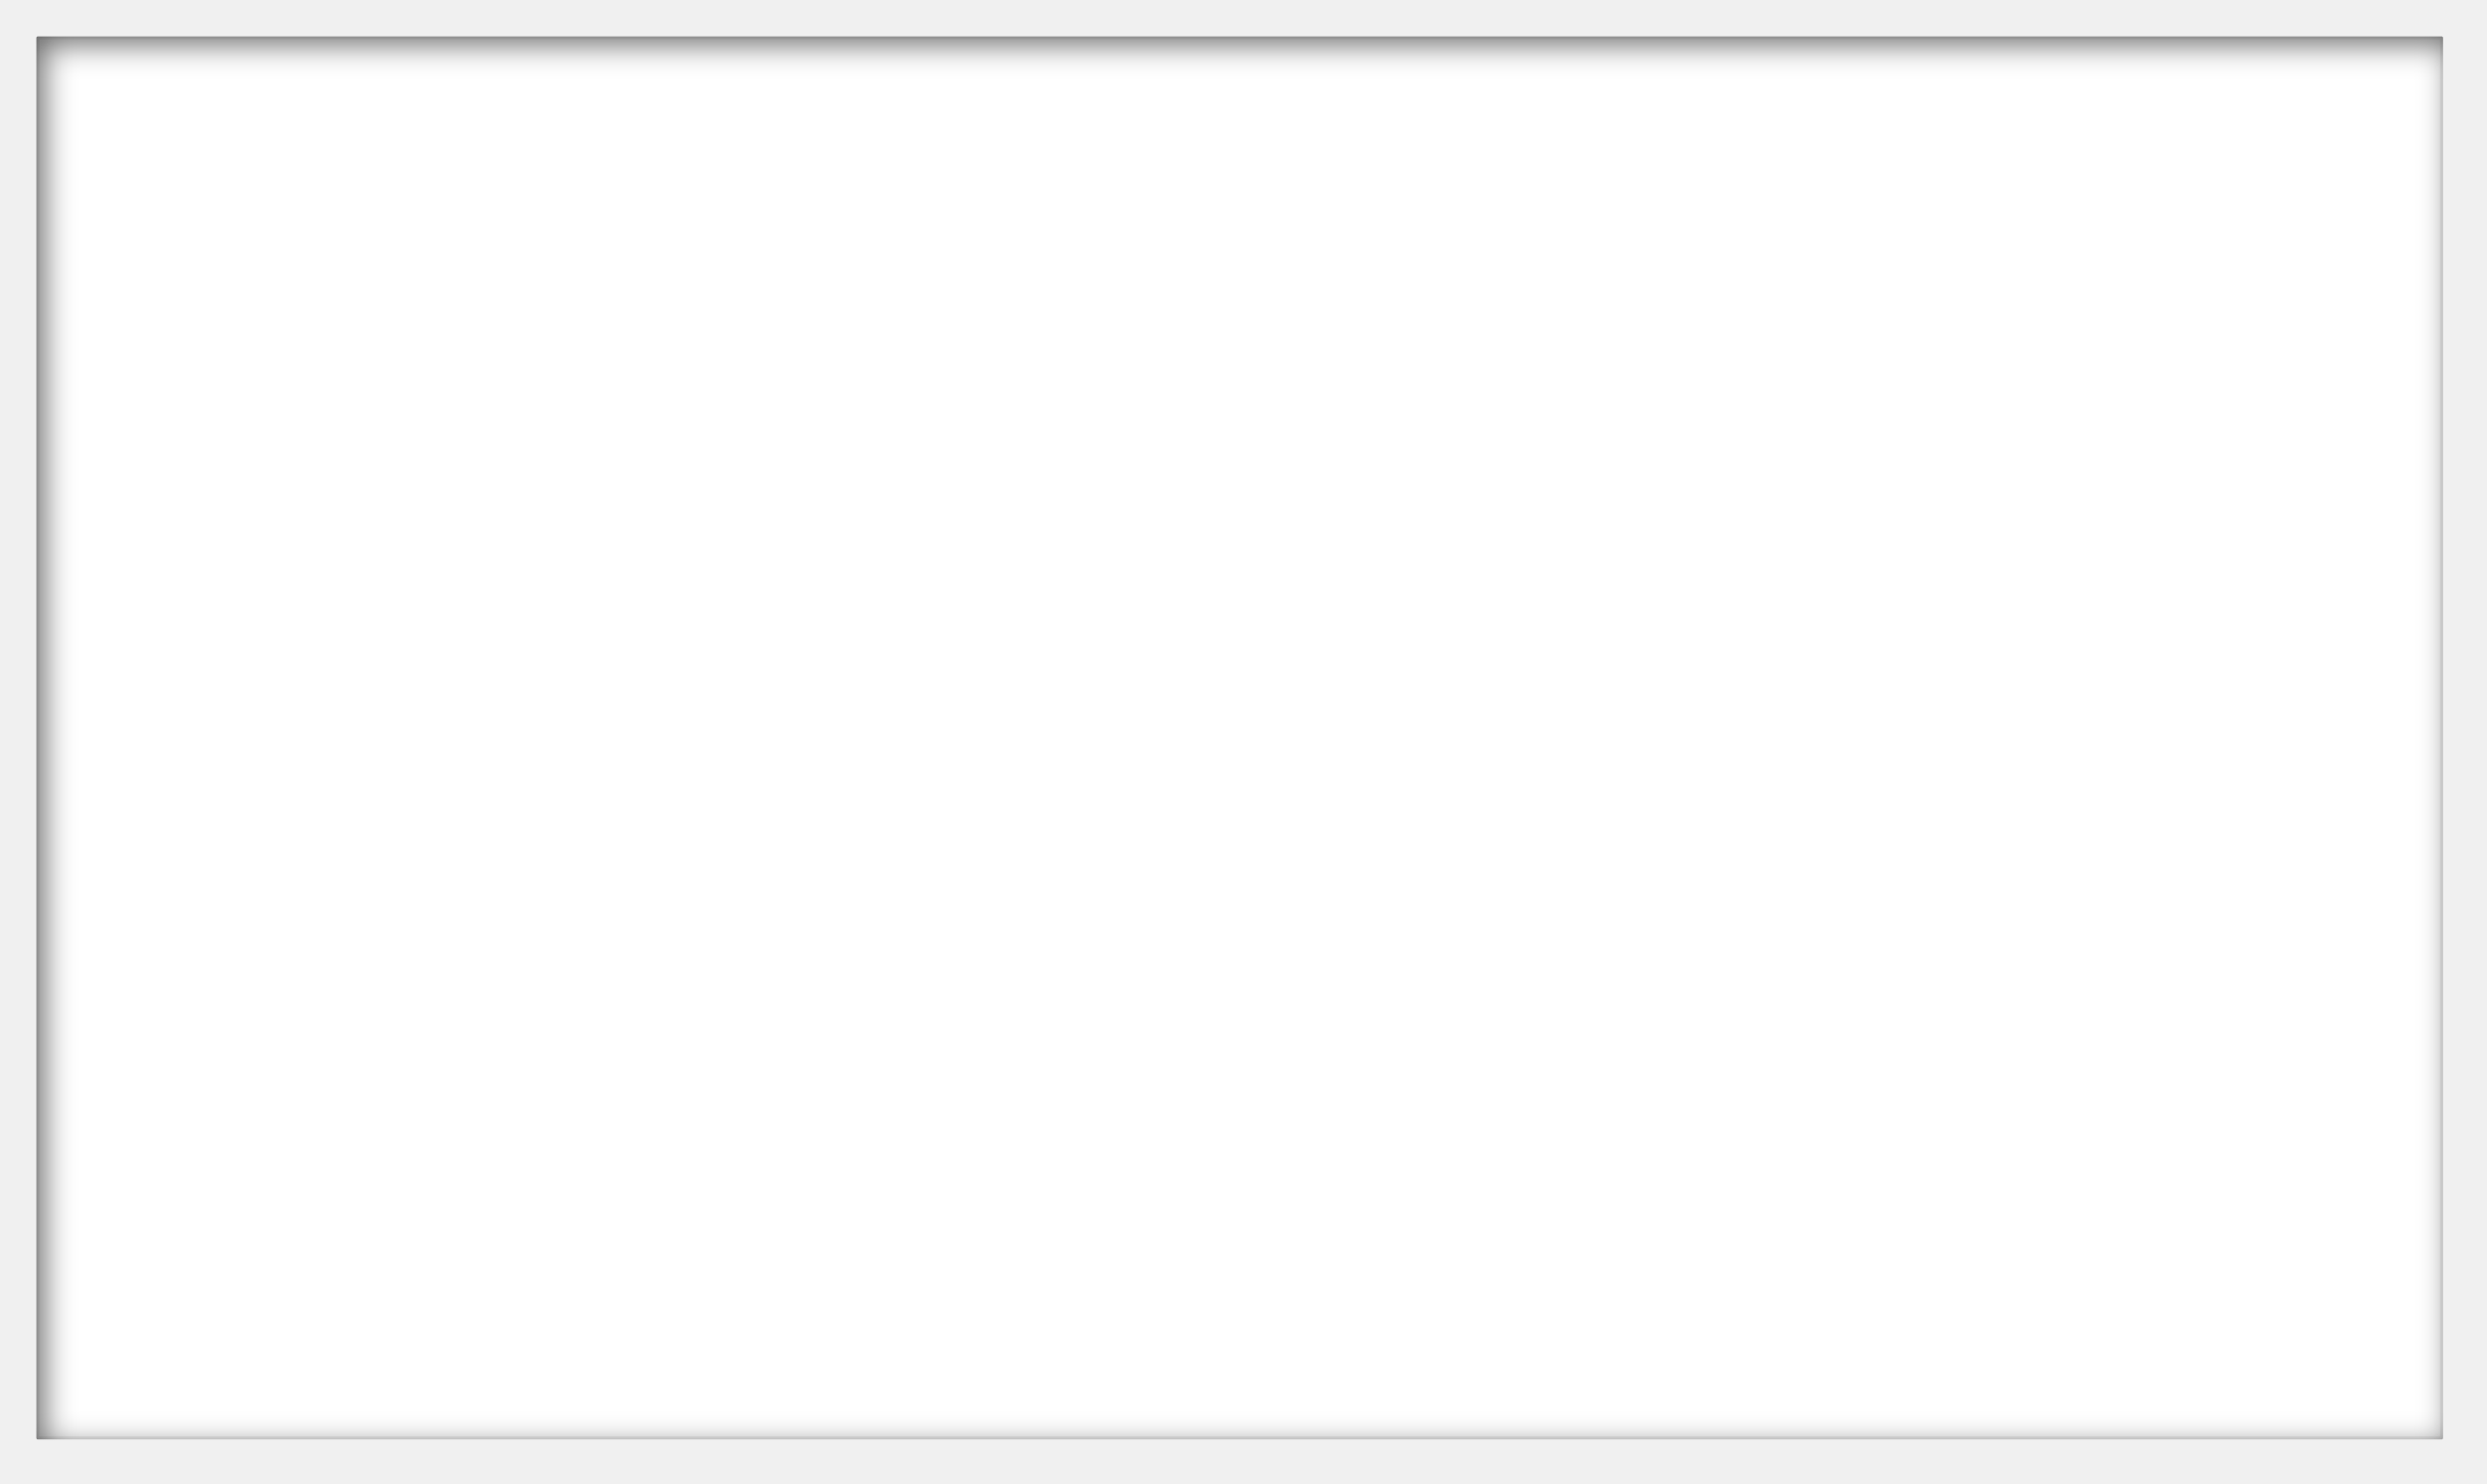
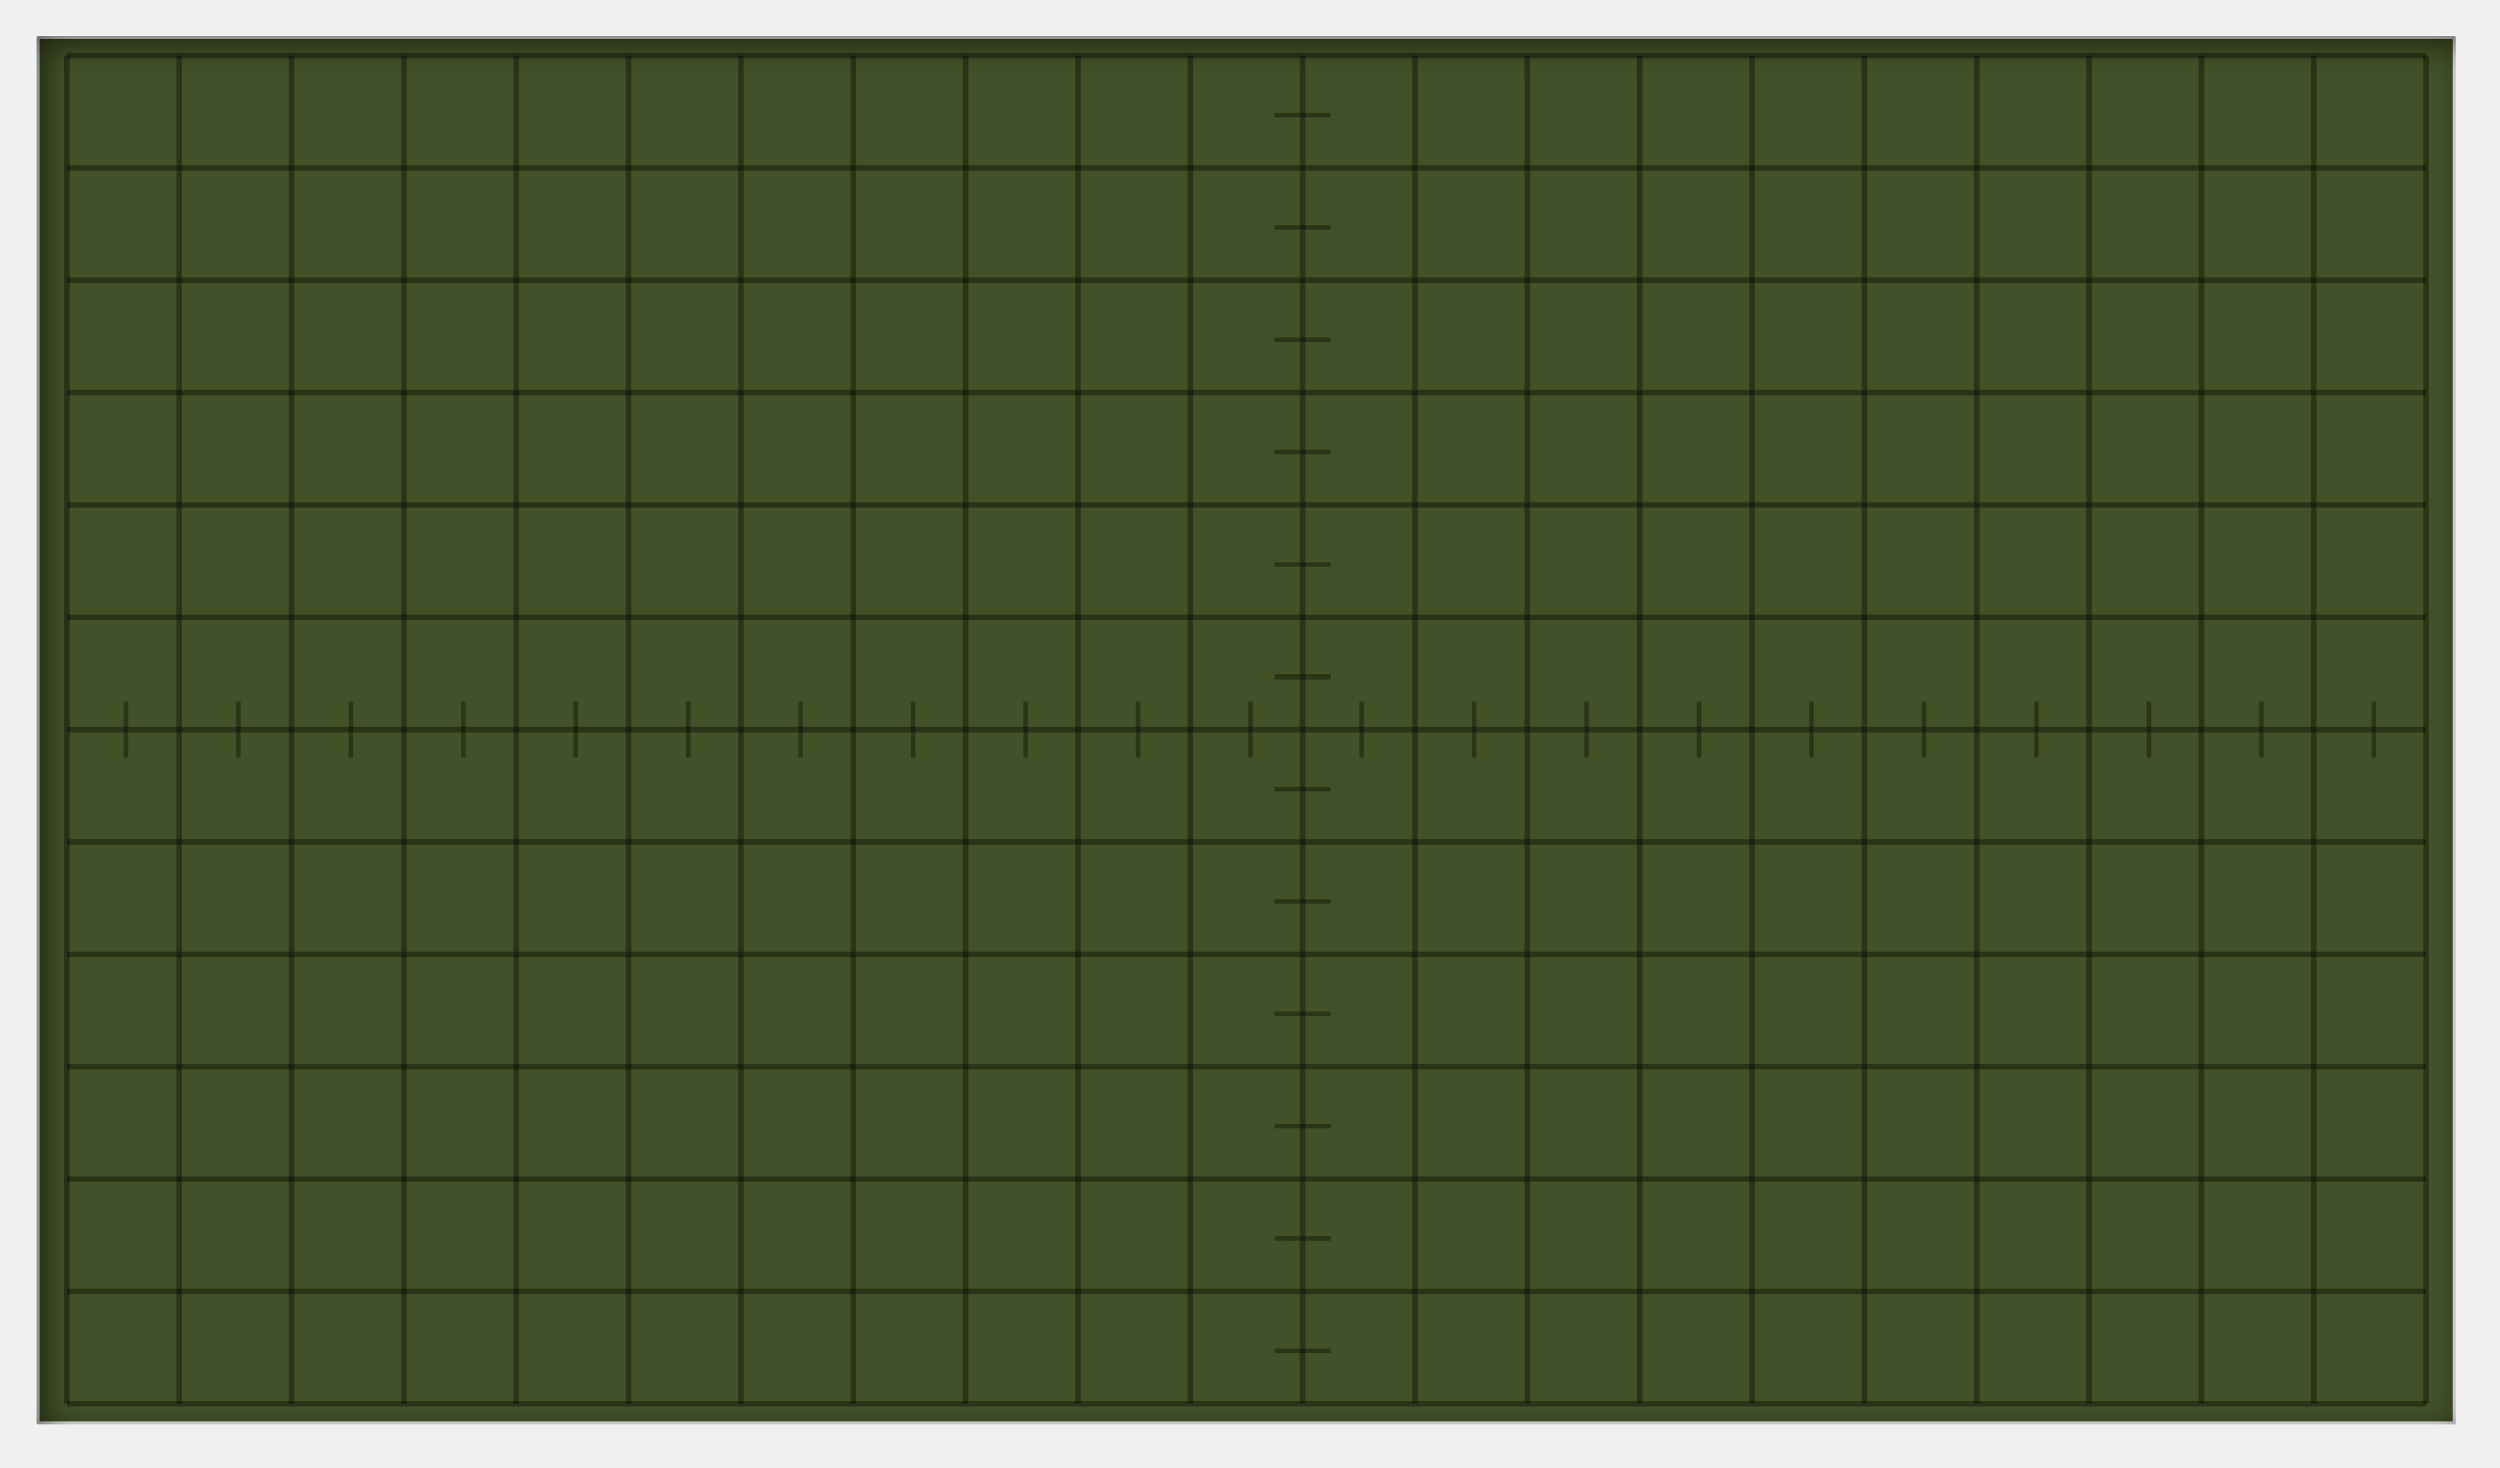
- <svg xmlns="http://www.w3.org/2000/svg" width="234.68" height="140" version="1.1" viewBox="0 0 62.092 37.042">
+ <svg xmlns="http://www.w3.org/2000/svg" width="222.54" height="130.66" version="1.1" viewBox="0 0 58.879 34.572">
  <defs>
    <filter id="filter1566" x="-.016" y="-.027" width="1.035" height="1.06" color-interpolation-filters="sRGB">
      <feFlood flood-color="rgb(0,0,0)" flood-opacity=".592" result="flood" />
      <feComposite in="flood" in2="SourceGraphic" operator="out" result="composite1" />
      <feGaussianBlur in="composite1" result="blur" stdDeviation="0.4" />
      <feOffset dx="0.2" dy="0.2" result="offset" />
      <feComposite in="offset" in2="SourceGraphic" operator="atop" result="composite2" />
    </filter>
  </defs>
-   <rect transform="matrix(.94587 0 0 .94587 -4.9918 -7.6391)" x="6.276" y="9.076" width="63.448" height="36.963" fill="#fff" filter="url(#filter1566)" stroke="#efefef" stroke-linejoin="round" stroke-width=".079" />
+   <rect transform="matrix(.89692 0 0 .88279 -4.7334 -7.1297)" x="6.276" y="9.076" width="63.448" height="36.963" fill="#425127" filter="url(#filter1566)" stroke="#efefef" stroke-linejoin="round" stroke-width=".079" />
+   <g fill="none" stroke="#000">
+     <g transform="matrix(1.0001 0 0 .92308 -2.3961 .089872)" opacity=".352" stroke-width=".132">
+       <path d="m3.968 1.323v34.396" />
+       <path d="m6.614 1.323v34.396" />
+       <path d="m9.26 1.323v34.396" />
+       <path d="m11.906 1.323v34.396" />
+       <path d="m14.551 1.323v34.396" />
+       <path d="m17.197 1.323v34.396" />
+       <path d="m19.843 1.323v34.396" />
+       <path d="m22.489 1.323v34.396" />
+       <path d="m25.135 1.323v34.396" />
+       <path d="m27.781 1.323v34.396" />
+       <path d="m30.427 1.323v34.396" />
+       <path d="m33.072 1.323v34.396" />
+       <path d="m35.718 1.323v34.396" />
+       <path d="m38.364 1.323v34.396" />
+       <path d="m41.01 1.323v34.396" />
+       <path d="m43.656 1.323v34.396" />
+       <path d="m46.302 1.323v34.396" />
+       <path d="m48.948 1.323v34.396" />
+       <path d="m51.593 1.323v34.396" />
+       <path d="m54.239 1.323v34.396" />
+       <path d="m56.885 1.323v34.396" />
+       <path d="m59.531 1.323v34.396" />
+     </g>
+     <g>
+       <g stroke-width=".128">
+         <path d="m1.575 3.955h55.563" opacity=".352" />
+         <path d="m1.575 1.31h55.563" opacity=".352" />
+         <path d="m1.575 6.601h55.563" opacity=".352" />
+         <path d="m1.575 9.247h55.563" opacity=".352" />
+         <path d="m1.575 11.894h55.563" opacity=".352" />
+         <path d="m1.575 14.54h55.563" opacity=".352" />
+       </g>
+       <path d="m1.575 17.186h55.563" opacity=".352" stroke-width=".132" />
+       <path d="m1.575 19.832h55.563" opacity=".352" stroke-width=".132" />
+       <g stroke-width=".128">
+         <path d="m1.575 22.479h55.563" opacity=".352" />
+         <path d="m1.575 25.125h55.563" opacity=".352" />
+         <path d="m1.575 27.771h55.563" opacity=".352" />
+         <path d="m1.575 30.417h55.563" opacity=".352" />
+         <path d="m1.575 33.063h55.563" opacity=".352" />
+       </g>
+       <g stroke-width=".105">
+         <path d="m2.965 16.523v1.323" opacity=".35" />
+         <path d="m5.613 16.523v1.323" opacity=".35" />
+         <path d="m8.262 16.523v1.323" opacity=".35" />
+         <path d="m10.911 16.523v1.323" opacity=".35" />
+         <path d="m13.559 16.523v1.323" opacity=".35" />
+         <path d="m16.208 16.523v1.323" opacity=".35" />
+         <path d="m18.856 16.523v1.323" opacity=".35" />
+         <path d="m21.505 16.523v1.323" opacity=".35" />
+         <path d="m24.154 16.523v1.323" opacity=".35" />
+         <path d="m26.802 16.523v1.323" opacity=".35" />
+         <path d="m29.451 16.523v1.323" opacity=".35" />
+       </g>
+       <g stroke-width=".105">
+         <path d="m32.069 16.523v1.323" opacity=".35" />
+         <path d="m34.718 16.523v1.323" opacity=".35" />
+         <path d="m37.367 16.523v1.323" opacity=".35" />
+         <path d="m40.016 16.523v1.323" opacity=".35" />
+         <path d="m42.665 16.523v1.323" opacity=".35" />
+         <path d="m45.314 16.523v1.323" opacity=".35" />
+         <path d="m47.963 16.523v1.323" opacity=".35" />
+         <path d="m50.612 16.523v1.323" opacity=".35" />
+         <path d="m53.26 16.523v1.323" opacity=".35" />
+         <path d="m55.909 16.523v1.323" opacity=".35" />
+       </g>
+       <g stroke-width=".105">
+         <path d="m31.342 2.711-1.322-5.93e-5" opacity=".35" />
+         <path d="m31.342 5.357-1.322-5.93e-5" opacity=".35" />
+         <path d="m31.342 8.003-1.322-5.93e-5" opacity=".35" />
+         <path d="m31.342 10.649-1.322-6e-5" opacity=".35" />
+         <path d="m31.342 13.295-1.322-6e-5" opacity=".35" />
+       </g>
+       <path d="m31.342 15.941-1.322-6e-5" opacity=".35" stroke-width=".132" />
+       <g stroke-width=".105">
+         <path d="m31.342 18.586-1.322-6e-5" opacity=".35" />
+         <path d="m31.342 21.232-1.322-6e-5" opacity=".35" />
+         <path d="m31.342 23.878-1.322-6e-5" opacity=".35" />
+         <path d="m31.342 26.524-1.322-6e-5" opacity=".35" />
+         <path d="m31.342 29.17-1.322-6e-5" opacity=".35" />
+         <path d="m31.342 31.816-1.322-6e-5" opacity=".35" />
+       </g>
+     </g>
+   </g>
</svg>
